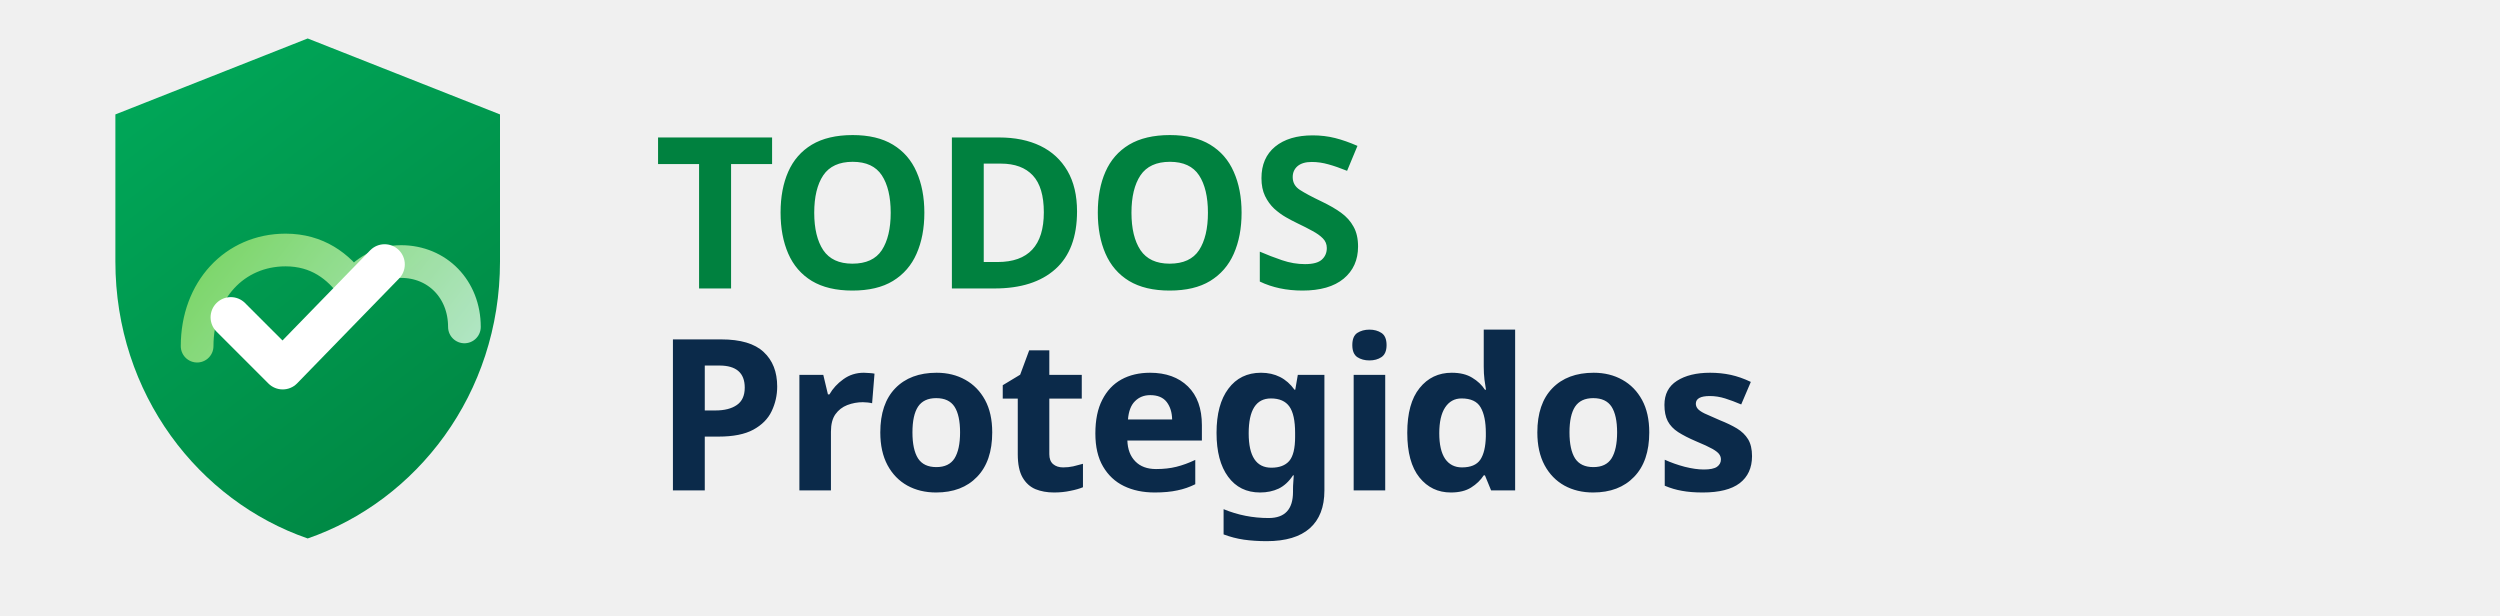
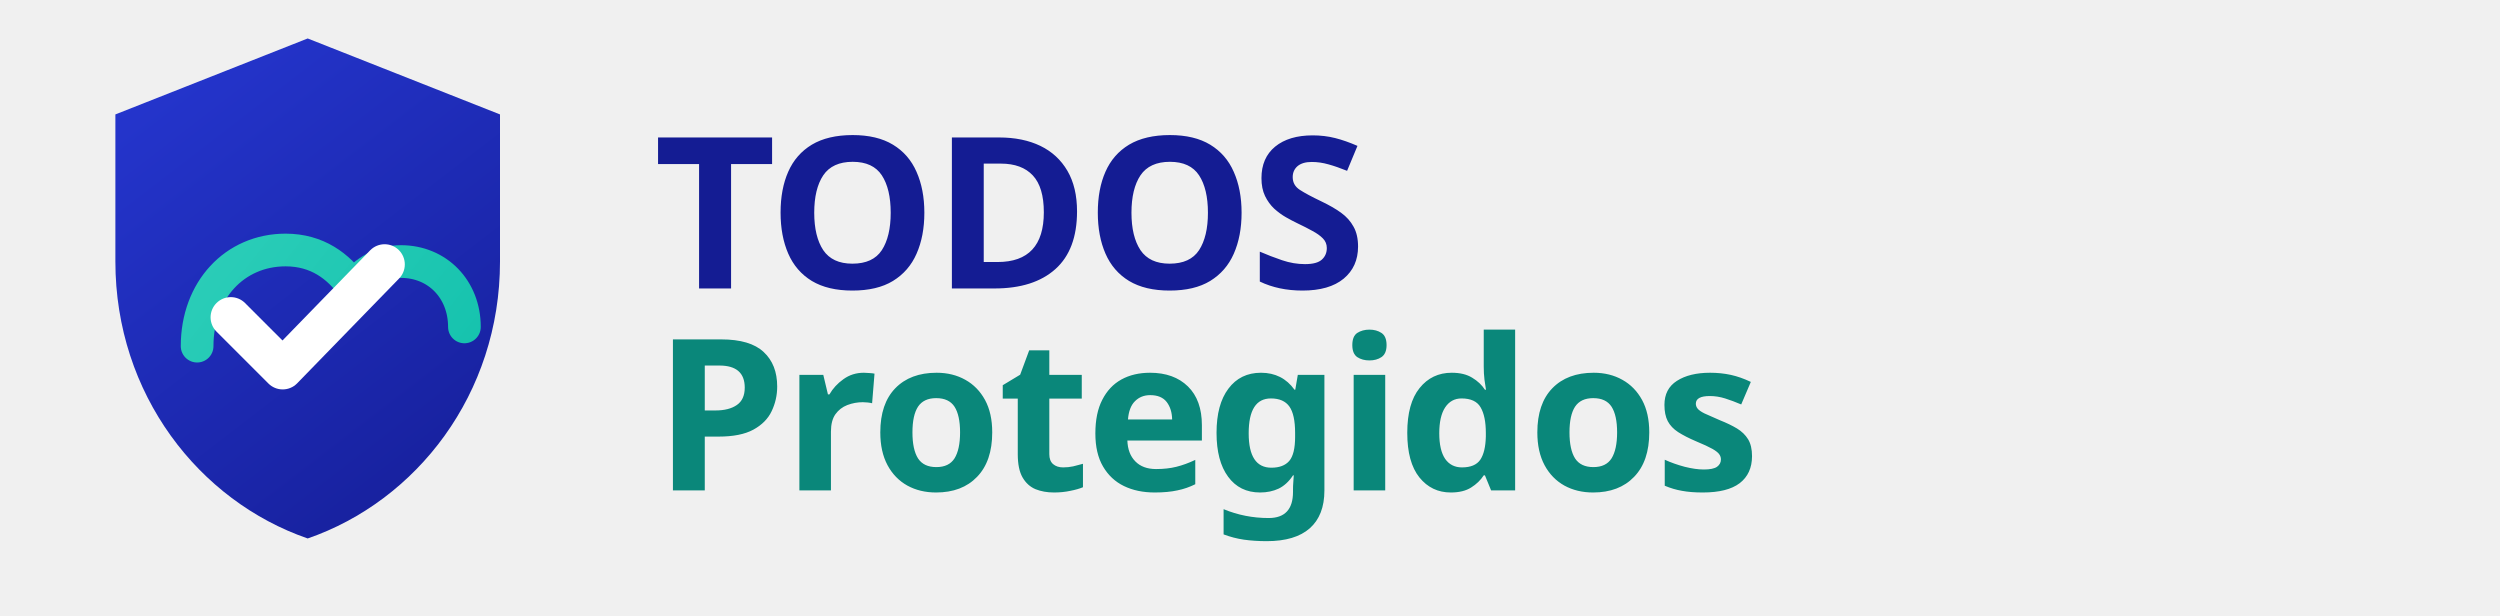
<svg xmlns="http://www.w3.org/2000/svg" width="260" height="64" viewBox="0 0 260 64" fill="none" role="img" aria-label="Todos Protegidos">
  <defs>
    <linearGradient id="tpShieldH" x1="10" y1="6" x2="50" y2="58" gradientUnits="userSpaceOnUse">
-       <stop stop-color="#00A859" />
-       <stop offset="1" stop-color="#00813F" />
+       <stop stop-color="#2536CF" />
+       <stop offset="1" stop-color="#141C93" />
    </linearGradient>
    <linearGradient id="tpArcH" x1="16" y1="20" x2="44" y2="42" gradientUnits="userSpaceOnUse">
-       <stop stop-color="#7ED957" />
-       <stop offset="1" stop-color="#C9F0DA" />
+       <stop stop-color="#2FCFBA" />
+       <stop offset="1" stop-color="#14C2AD" />
    </linearGradient>
  </defs>
  <g transform="translate(2,2)">
    <path d="M30 2 50 9.9v15.3C50 39 41.3 50.1 30 54 18.7 50.1 10 39 10 25.2V9.9L30 2Z" fill="url(#tpShieldH)" />
-     <path d="M18.5 34c0-5.8 3.9-10 9.2-10 3.3 0 5.5 1.7 7 3.8 1.3-1.6 3-2.6 5-2.6 3.8 0 6.6 2.9 6.6 6.8" stroke="url(#tpArcH)" stroke-width="3.4" stroke-linecap="round" fill="none" opacity=".9" />
+     <path d="M18.5 34c0-5.8 3.9-10 9.2-10 3.3 0 5.5 1.7 7 3.8 1.3-1.6 3-2.6 5-2.6 3.8 0 6.6 2.9 6.6 6.8" stroke="url(#tpArcH)" stroke-width="3.4" stroke-linecap="round" fill="none" />
    <path d="M22 31l5.4 5.4L38 25.5" stroke="#FFFFFF" stroke-width="4.2" stroke-linecap="round" stroke-linejoin="round" />
  </g>
-   <text x="68" y="30" font-family="Poppins, Segoe UI, sans-serif" font-size="22" font-weight="800" letter-spacing="-.4" fill="#00813F">TODOS</text>
-   <text x="68" y="51" font-family="Poppins, Segoe UI, sans-serif" font-size="22" font-weight="700" letter-spacing="-.4" fill="#0B2A4A">Protegidos</text>
+   <text x="68" y="30" font-family="Poppins, Segoe UI, sans-serif" font-size="22" font-weight="800" letter-spacing="-.4" fill="#141C93">TODOS</text>
+   <text x="68" y="51" font-family="Poppins, Segoe UI, sans-serif" font-size="22" font-weight="700" letter-spacing="-.4" fill="#0A877A">Protegidos</text>
</svg>
